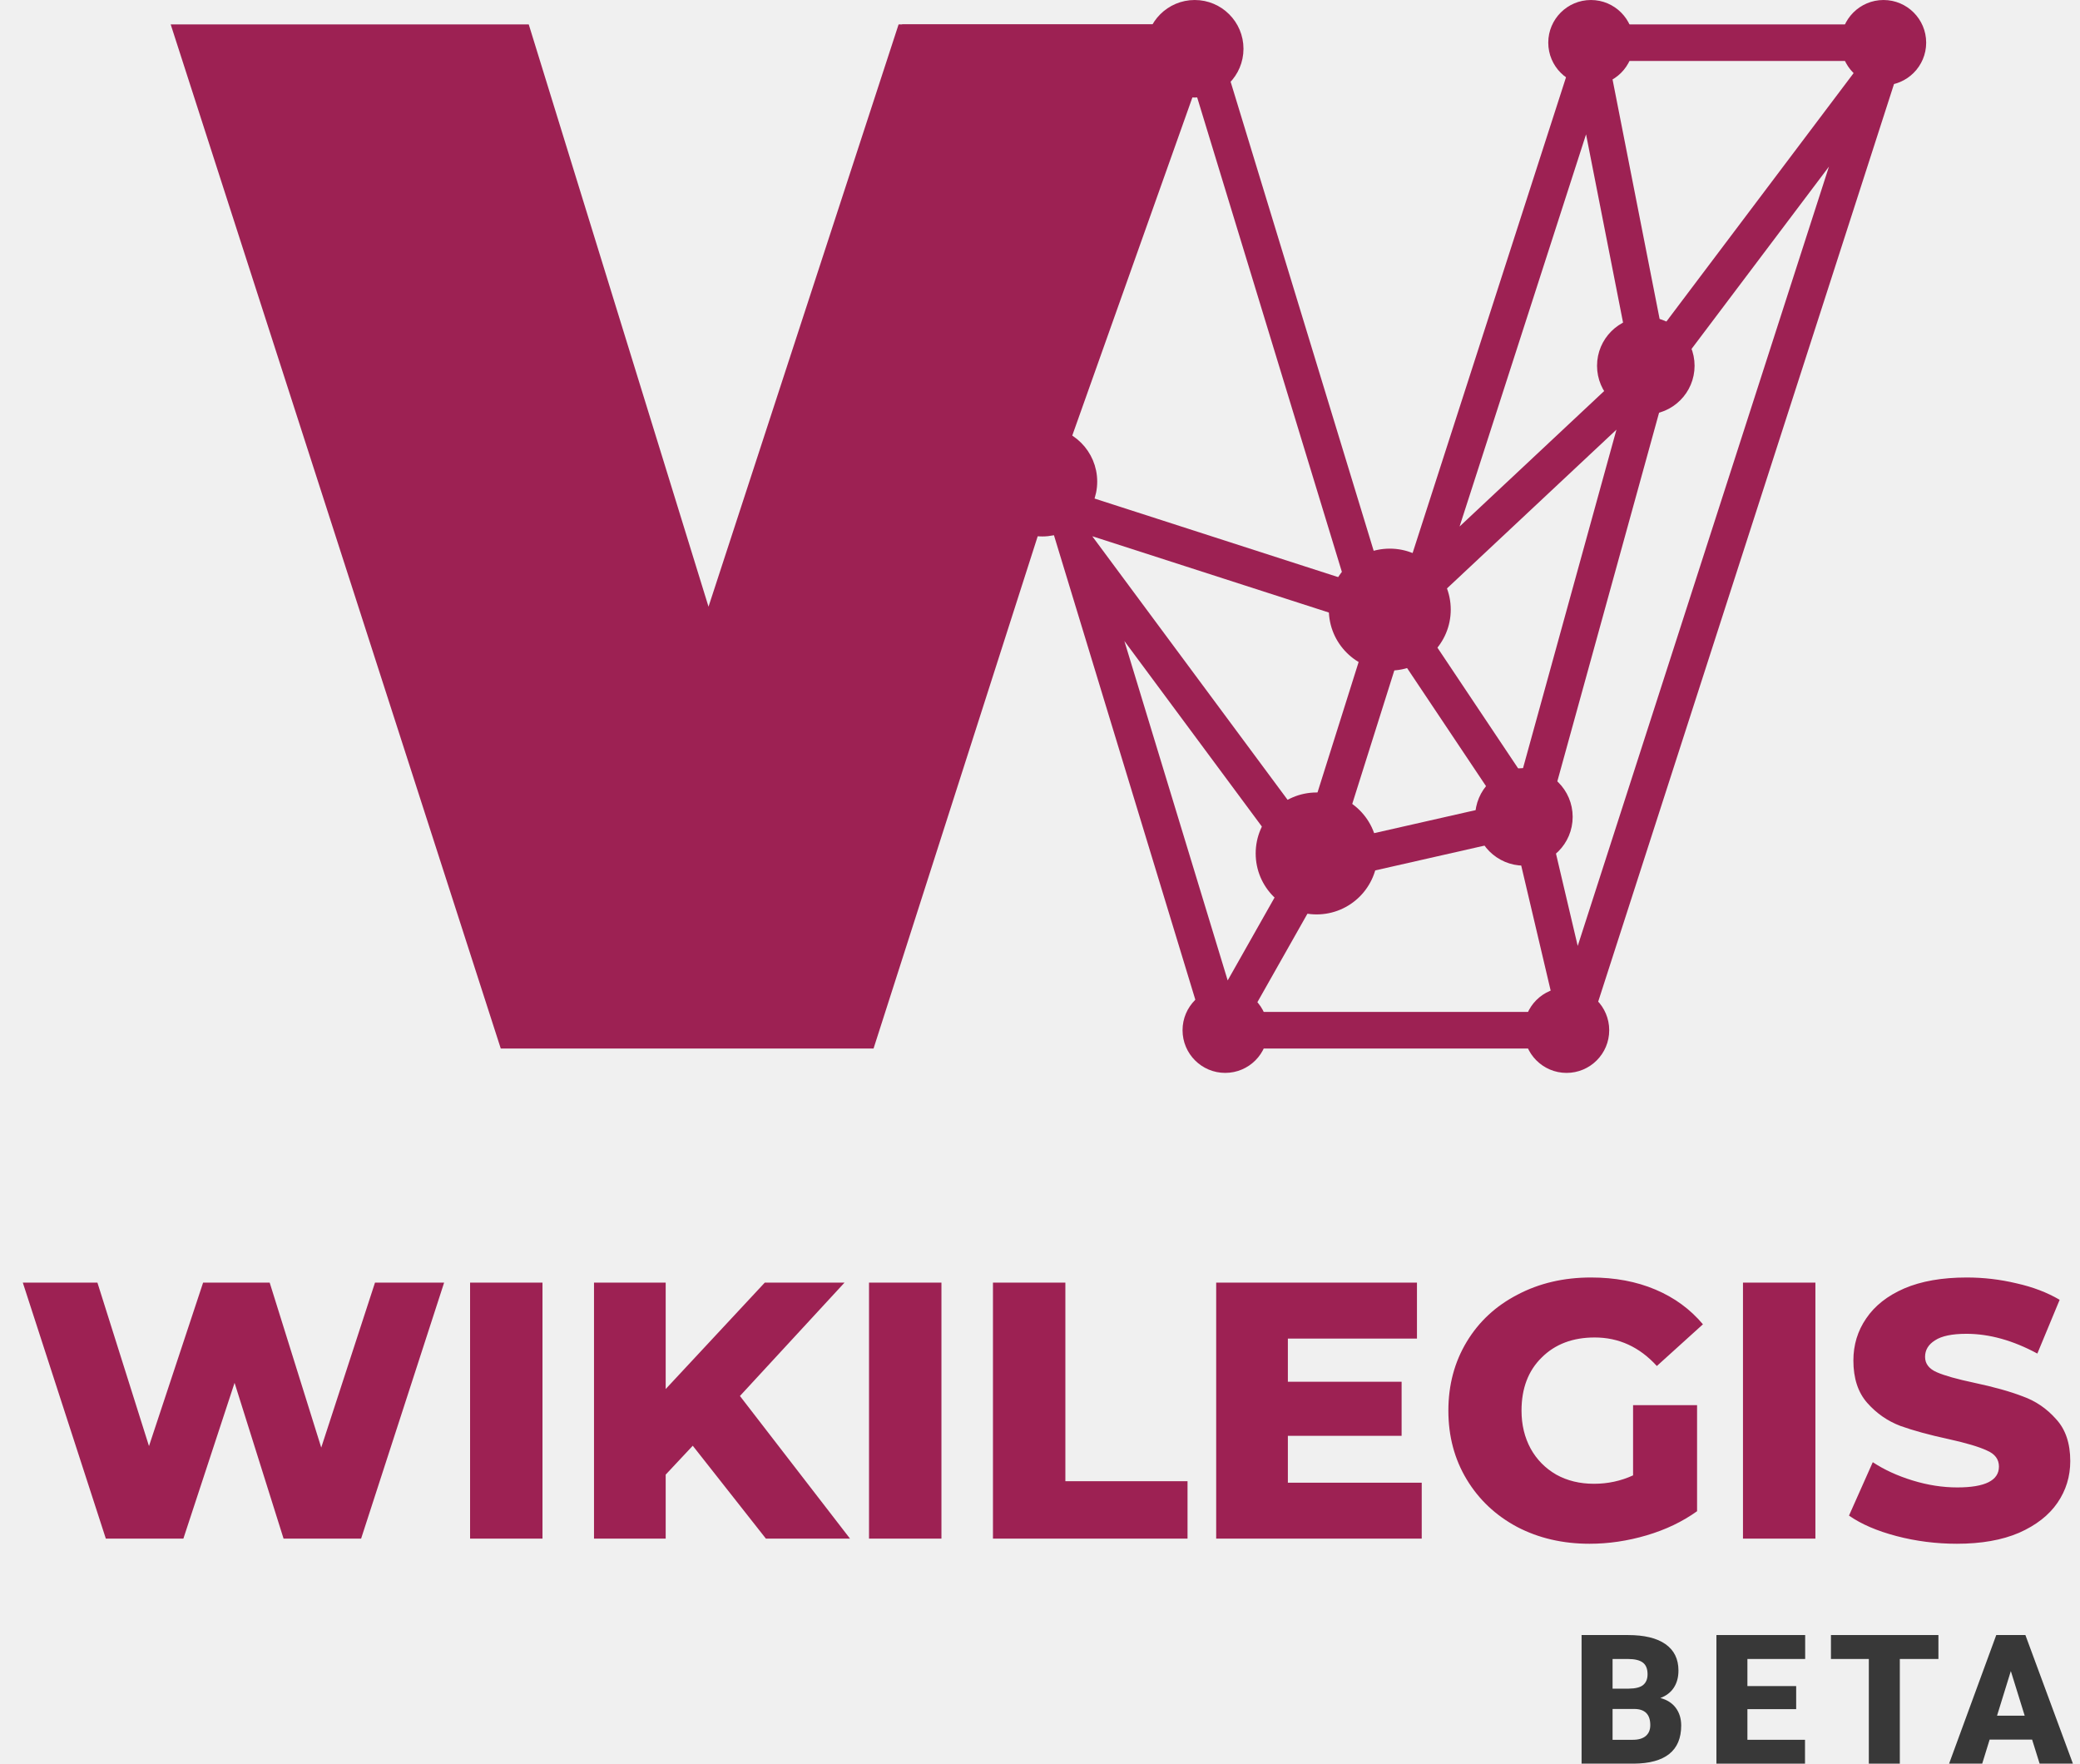
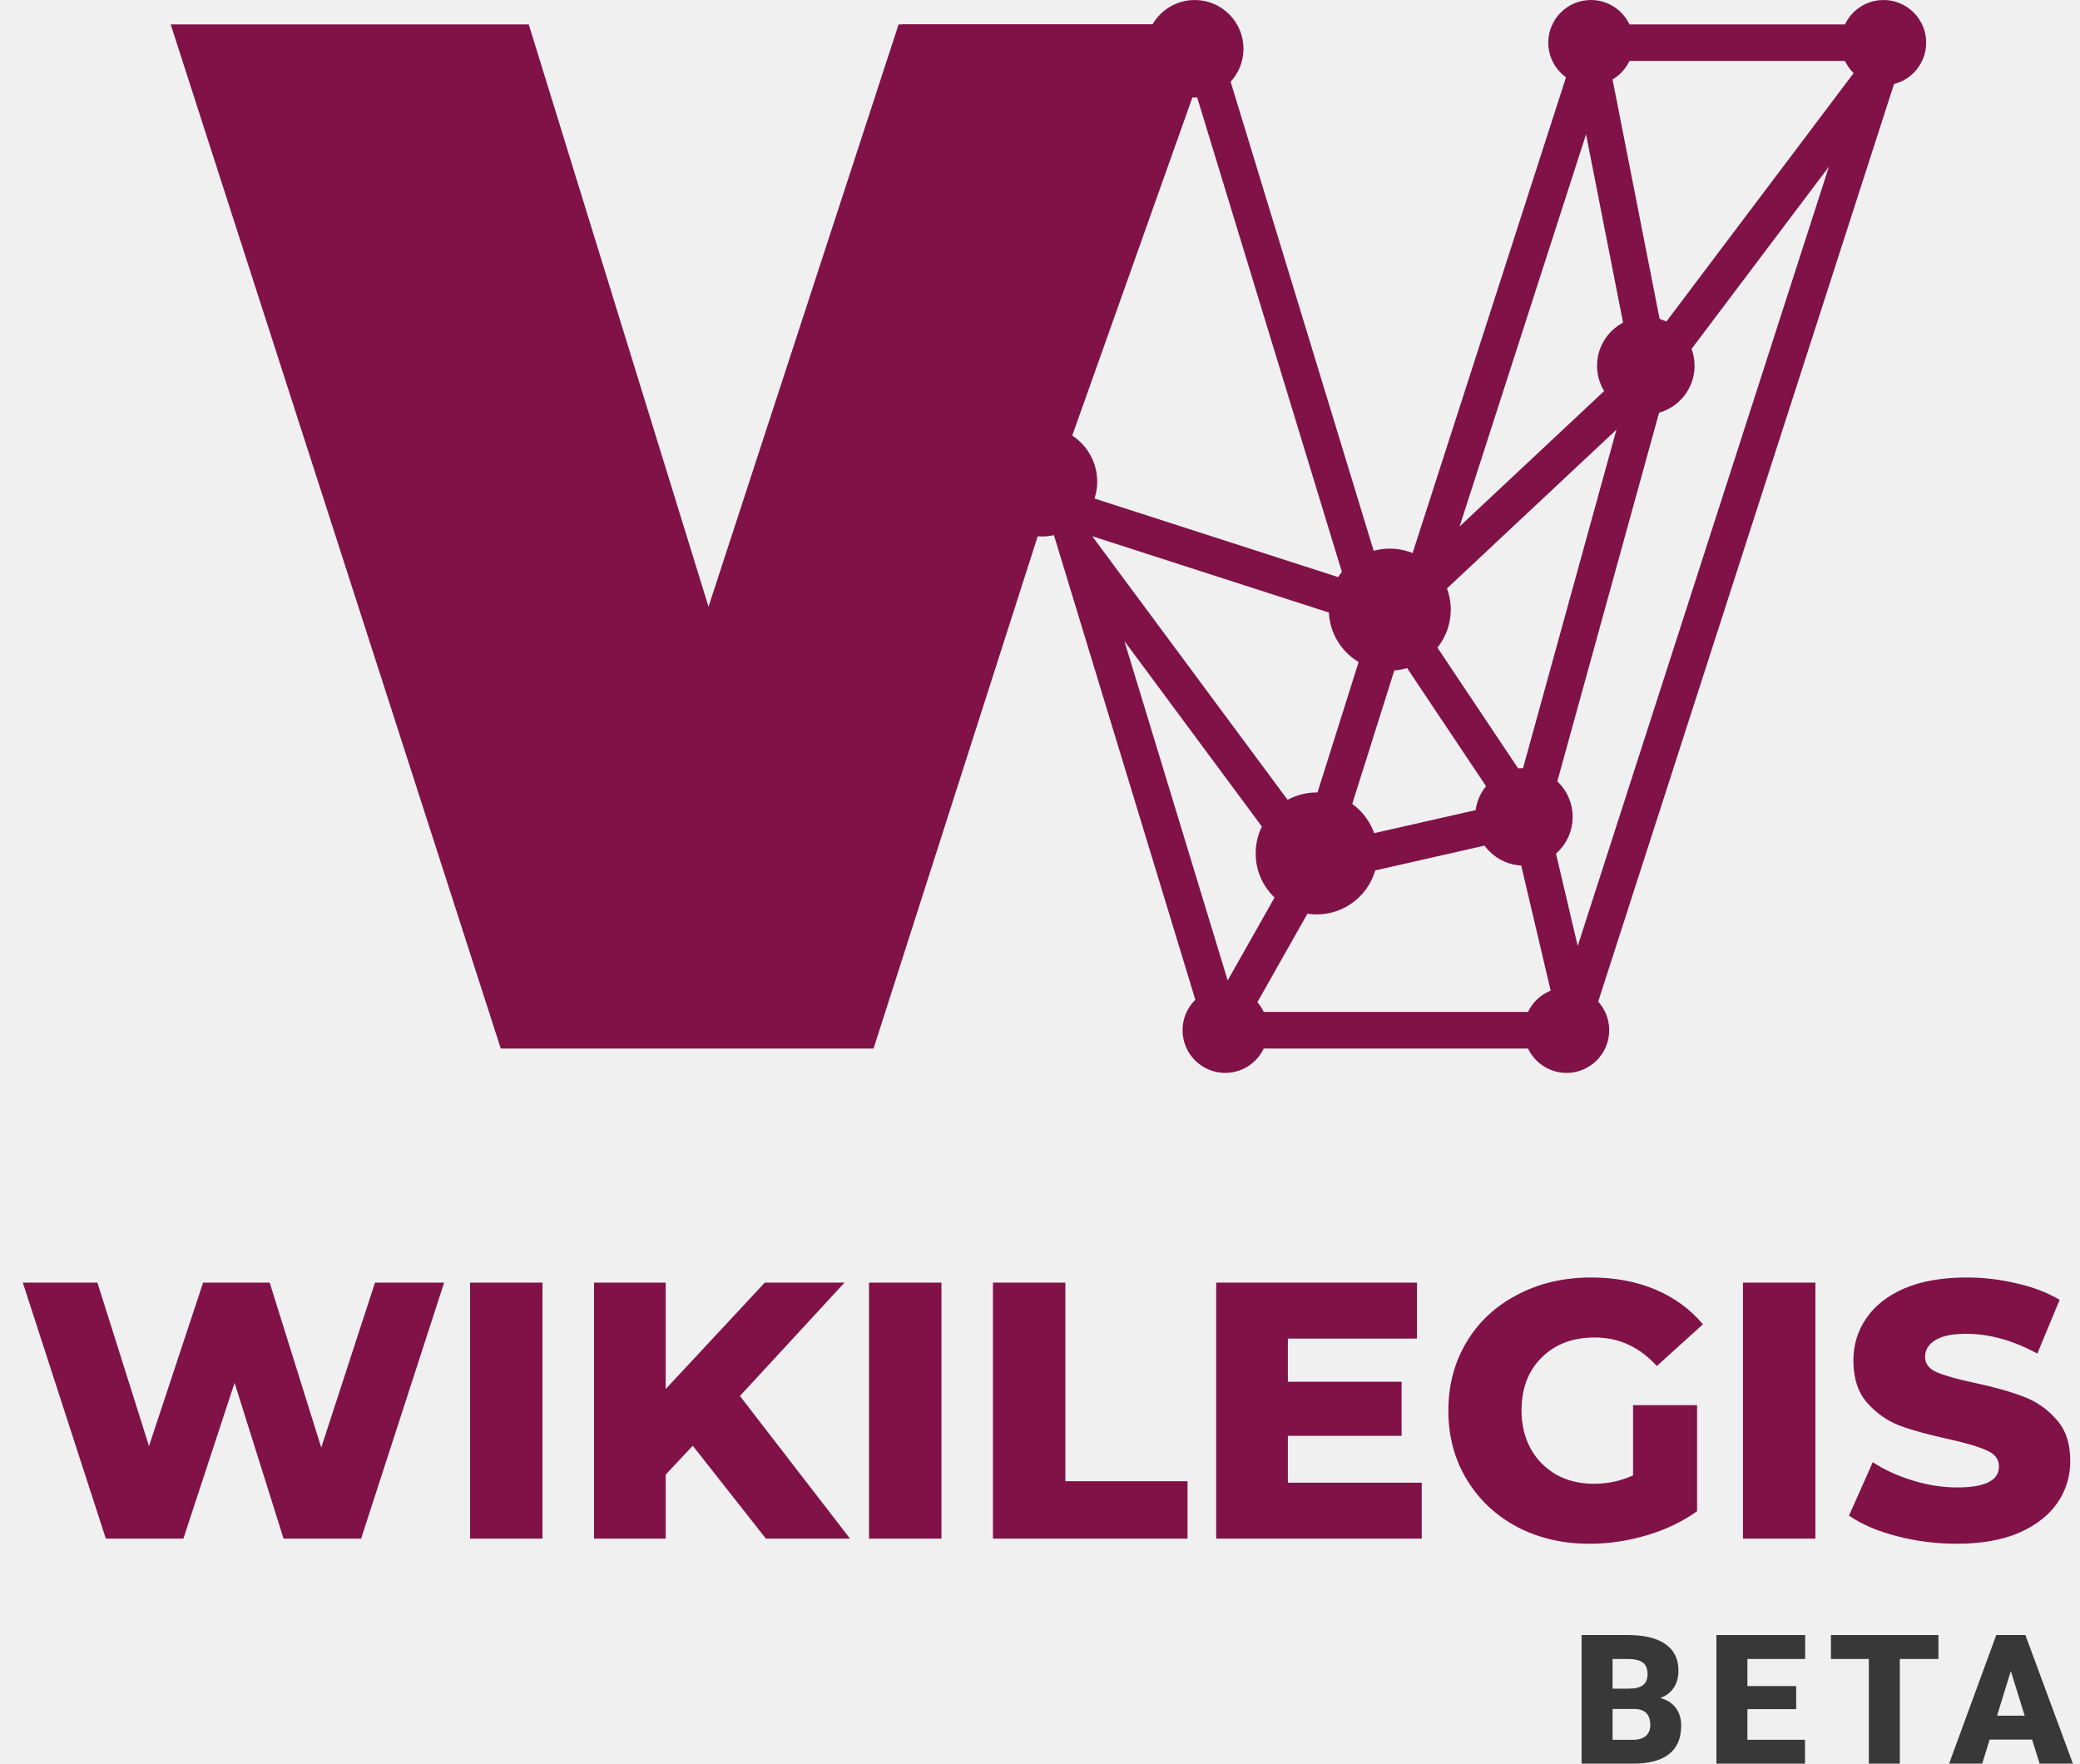
<svg xmlns="http://www.w3.org/2000/svg" width="138" height="117" viewBox="0 0 138 117" fill="none">
  <path d="M104.932 117V108.469H107.996C109.094 108.469 109.928 108.67 110.498 109.072C111.072 109.475 111.359 110.059 111.359 110.824C111.359 111.266 111.258 111.643 111.055 111.955C110.852 112.268 110.553 112.498 110.158 112.646C110.604 112.764 110.945 112.982 111.184 113.303C111.422 113.623 111.541 114.014 111.541 114.475C111.541 115.311 111.275 115.939 110.744 116.361C110.217 116.779 109.434 116.992 108.395 117H104.932ZM106.988 113.373V115.418H108.336C108.707 115.418 108.992 115.334 109.191 115.166C109.391 114.994 109.49 114.754 109.49 114.445C109.49 113.734 109.137 113.377 108.43 113.373H106.988ZM106.988 112.025H108.061C108.51 112.021 108.83 111.939 109.021 111.779C109.213 111.619 109.309 111.383 109.309 111.07C109.309 110.711 109.205 110.453 108.998 110.297C108.791 110.137 108.457 110.057 107.996 110.057H106.988V112.025Z" fill="#383838" />
  <path d="M119.169 113.385H115.934V115.418H119.755V117H113.878V108.469H119.766V110.057H115.934V111.855H119.169V113.385Z" fill="#383838" />
  <path d="M128.607 110.057H126.046V117H123.99V110.057H121.476V108.469H128.607V110.057Z" fill="#383838" />
  <path d="M134.823 115.406H132.004L131.512 117H129.315L132.444 108.469H134.377L137.53 117H135.321L134.823 115.406ZM132.496 113.818H134.33L133.411 110.859L132.496 113.818Z" fill="#383838" />
-   <path d="M29.466 85.088L23.958 102.073H18.814L15.563 91.737L12.166 102.073H7.022L1.513 85.088H6.463L9.885 95.934L13.476 85.088H17.892L21.313 96.032L24.88 85.088H29.466ZM31.188 85.088H35.992V102.073H31.188V85.088ZM45.962 95.91L44.166 97.827V102.073H39.41V85.088H44.166V92.149L50.742 85.088H56.032L49.092 92.61L56.396 102.073H50.815L45.962 95.91ZM57.656 85.088H62.461V102.073H57.656V85.088ZM65.879 85.088H70.683V98.264H78.788V102.073H65.879V85.088ZM94.326 98.361V102.073H80.689V85.088H94.01V88.801H85.445V91.664H92.991V95.255H85.445V98.361H94.326ZM108.348 93.217H112.594V100.254C111.624 100.949 110.508 101.483 109.246 101.855C107.984 102.227 106.722 102.413 105.461 102.413C103.681 102.413 102.08 102.041 100.656 101.297C99.233 100.537 98.117 99.485 97.308 98.143C96.499 96.8 96.094 95.279 96.094 93.581C96.094 91.882 96.499 90.362 97.308 89.019C98.117 87.676 99.241 86.633 100.68 85.889C102.12 85.129 103.746 84.749 105.558 84.749C107.143 84.749 108.566 85.015 109.828 85.549C111.09 86.083 112.141 86.851 112.983 87.854L109.925 90.621C108.777 89.359 107.402 88.728 105.8 88.728C104.344 88.728 103.172 89.173 102.282 90.062C101.392 90.936 100.947 92.109 100.947 93.581C100.947 94.519 101.15 95.36 101.554 96.104C101.958 96.832 102.525 97.407 103.252 97.827C103.98 98.232 104.814 98.434 105.752 98.434C106.674 98.434 107.539 98.248 108.348 97.876V93.217ZM115.64 85.088H120.445V102.073H115.64V85.088ZM129.832 102.413C128.457 102.413 127.122 102.243 125.828 101.904C124.534 101.564 123.483 101.111 122.674 100.545L124.251 97.002C125.011 97.504 125.893 97.908 126.896 98.215C127.899 98.523 128.886 98.676 129.856 98.676C131.7 98.676 132.622 98.215 132.622 97.293C132.622 96.808 132.356 96.452 131.822 96.226C131.304 95.983 130.463 95.732 129.298 95.474C128.02 95.198 126.953 94.907 126.095 94.6C125.238 94.276 124.502 93.767 123.887 93.071C123.272 92.376 122.965 91.438 122.965 90.257C122.965 89.221 123.248 88.291 123.814 87.466C124.381 86.625 125.222 85.962 126.338 85.476C127.47 84.991 128.853 84.749 130.487 84.749C131.603 84.749 132.703 84.878 133.787 85.137C134.871 85.379 135.825 85.743 136.65 86.229L135.17 89.796C133.553 88.922 131.983 88.485 130.463 88.485C129.508 88.485 128.813 88.631 128.376 88.922C127.939 89.197 127.721 89.561 127.721 90.014C127.721 90.467 127.98 90.807 128.497 91.033C129.015 91.26 129.848 91.494 130.997 91.737C132.291 92.012 133.358 92.311 134.2 92.635C135.057 92.942 135.793 93.443 136.408 94.139C137.039 94.818 137.354 95.749 137.354 96.929C137.354 97.948 137.071 98.871 136.505 99.695C135.939 100.521 135.089 101.184 133.957 101.685C132.825 102.171 131.45 102.413 129.832 102.413Z" fill="#9d2153" />
+   <path d="M29.466 85.088L23.958 102.073H18.814L15.563 91.737L12.166 102.073H7.022L1.513 85.088H6.463L9.885 95.934L13.476 85.088H17.892L21.313 96.032L24.88 85.088H29.466ZM31.188 85.088H35.992V102.073H31.188V85.088ZM45.962 95.91L44.166 97.827V102.073H39.41V85.088H44.166V92.149L50.742 85.088H56.032L49.092 92.61L56.396 102.073H50.815L45.962 95.91ZM57.656 85.088H62.461V102.073H57.656V85.088ZM65.879 85.088H70.683V98.264H78.788V102.073H65.879V85.088ZM94.326 98.361V102.073H80.689V85.088H94.01V88.801H85.445V91.664H92.991V95.255H85.445V98.361H94.326ZM108.348 93.217H112.594V100.254C111.624 100.949 110.508 101.483 109.246 101.855C107.984 102.227 106.722 102.413 105.461 102.413C103.681 102.413 102.08 102.041 100.656 101.297C99.233 100.537 98.117 99.485 97.308 98.143C96.499 96.8 96.094 95.279 96.094 93.581C96.094 91.882 96.499 90.362 97.308 89.019C98.117 87.676 99.241 86.633 100.68 85.889C102.12 85.129 103.746 84.749 105.558 84.749C107.143 84.749 108.566 85.015 109.828 85.549C111.09 86.083 112.141 86.851 112.983 87.854L109.925 90.621C108.777 89.359 107.402 88.728 105.8 88.728C104.344 88.728 103.172 89.173 102.282 90.062C101.392 90.936 100.947 92.109 100.947 93.581C100.947 94.519 101.15 95.36 101.554 96.104C101.958 96.832 102.525 97.407 103.252 97.827C103.98 98.232 104.814 98.434 105.752 98.434C106.674 98.434 107.539 98.248 108.348 97.876V93.217ZM115.64 85.088H120.445V102.073H115.64V85.088ZM129.832 102.413C128.457 102.413 127.122 102.243 125.828 101.904C124.534 101.564 123.483 101.111 122.674 100.545L124.251 97.002C125.011 97.504 125.893 97.908 126.896 98.215C127.899 98.523 128.886 98.676 129.856 98.676C131.7 98.676 132.622 98.215 132.622 97.293C132.622 96.808 132.356 96.452 131.822 96.226C131.304 95.983 130.463 95.732 129.298 95.474C128.02 95.198 126.953 94.907 126.095 94.6C125.238 94.276 124.502 93.767 123.887 93.071C123.272 92.376 122.965 91.438 122.965 90.257C122.965 89.221 123.248 88.291 123.814 87.466C124.381 86.625 125.222 85.962 126.338 85.476C127.47 84.991 128.853 84.749 130.487 84.749C131.603 84.749 132.703 84.878 133.787 85.137C134.871 85.379 135.825 85.743 136.65 86.229L135.17 89.796C133.553 88.922 131.983 88.485 130.463 88.485C129.508 88.485 128.813 88.631 128.376 88.922C127.939 89.197 127.721 89.561 127.721 90.014C127.721 90.467 127.98 90.807 128.497 91.033C129.015 91.26 129.848 91.494 130.997 91.737C132.291 92.012 133.358 92.311 134.2 92.635C135.057 92.942 135.793 93.443 136.408 94.139C137.039 94.818 137.354 95.749 137.354 96.929C137.354 97.948 137.071 98.871 136.505 99.695C135.939 100.521 135.089 101.184 133.957 101.685C132.825 102.171 131.45 102.413 129.832 102.413Z" fill="#801248" />
  <mask id="path-3-inside-1" fill="white">
    <path d="M126.936 1.618L105.031 69.559H80.291L69.241 33.259L59.853 2.426V1.618H80.487L92.417 40.732L105.031 1.618H126.936Z" />
  </mask>
-   <path d="M69.241 33.259L69.614 32.104C69.112 31.942 68.563 32.123 68.255 32.551C67.948 32.98 67.953 33.558 68.266 33.981L69.241 33.259ZM81.347 70.156L88.209 58.024L86.097 56.829L79.235 68.962L81.347 70.156ZM110.531 25.399L127.905 2.348L125.967 0.887L108.593 23.939L110.531 25.399ZM103.841 1.852L108.372 24.903L110.753 24.435L106.222 1.384L103.841 1.852ZM92.789 39.578L69.614 32.104L68.869 34.413L92.044 41.887L92.789 39.578ZM88.127 56.704L70.216 32.536L68.266 33.981L86.178 58.149L88.127 56.704ZM108.733 23.784L91.587 39.847L93.246 41.618L110.392 25.555L108.733 23.784ZM88.31 57.791L93.574 41.097L91.26 40.367L85.996 57.062L88.31 57.791ZM87.421 58.61L101.682 55.374L101.145 53.008L86.884 56.243L87.421 58.61ZM102.583 54.514L110.732 24.992L108.393 24.346L100.244 53.868L102.583 54.514ZM106.212 69.281L102.594 53.913L100.232 54.469L103.851 69.837L106.212 69.281ZM102.422 53.517L93.425 40.058L91.408 41.407L100.405 54.865L102.422 53.517ZM126.936 1.618L129.245 2.362C129.483 1.624 129.354 0.816 128.897 0.189C128.441 -0.438 127.712 -0.809 126.936 -0.809V1.618ZM105.031 69.559V71.985C106.085 71.985 107.018 71.306 107.341 70.303L105.031 69.559ZM80.291 69.559L77.97 70.266C78.281 71.287 79.223 71.985 80.291 71.985V69.559ZM69.241 33.259L71.562 32.552L71.562 32.552L69.241 33.259ZM80.487 1.618L82.808 0.91C82.496 -0.111 81.554 -0.809 80.487 -0.809V1.618ZM92.417 40.732L90.096 41.44C90.405 42.455 91.337 43.15 92.397 43.159C93.458 43.167 94.401 42.486 94.726 41.477L92.417 40.732ZM105.031 1.618V-0.809C103.978 -0.809 103.045 -0.129 102.722 0.873L105.031 1.618ZM59.853 2.426H57.427C57.427 2.666 57.462 2.904 57.532 3.133L59.853 2.426ZM59.853 1.618V-0.809C58.513 -0.809 57.427 0.278 57.427 1.618L59.853 1.618ZM124.626 0.873L102.722 68.814L107.341 70.303L129.245 2.362L124.626 0.873ZM105.031 67.132H80.291V71.985H105.031V67.132ZM82.612 68.852L71.562 32.552L66.92 33.965L77.97 70.266L82.612 68.852ZM78.166 2.326L90.096 41.44L94.738 40.025L82.808 0.91L78.166 2.326ZM94.726 41.477L107.341 2.362L102.722 0.873L90.108 39.988L94.726 41.477ZM105.031 4.044H126.936V-0.809H105.031V4.044ZM62.28 2.426V1.618H57.427V2.426H62.28ZM59.853 4.044H80.487V-0.809H59.853V4.044ZM71.562 32.552L62.175 1.72L57.532 3.133L66.92 33.966L71.562 32.552Z" fill="#9d2153" mask="url(#path-3-inside-1)" />
-   <path d="M68.447 32.853L68.441 32.87L68.435 32.889L57.072 68.346H34.107L12.99 2.831H34.185L45.848 40.605L46.975 44.255L48.161 40.624L60.499 2.831H79.114L68.447 32.853Z" fill="#9d2153" stroke="#9d2153" stroke-width="2.426" />
-   <circle cx="92.207" cy="40.441" r="3.64" transform="rotate(-180 92.2071 40.4412)" fill="#9d2153" stroke="#9d2153" stroke-width="0.809" />
-   <circle cx="109.193" cy="24.265" r="2.831" transform="rotate(-180 109.193 24.2649)" fill="#9d2153" stroke="#9d2153" stroke-width="0.809" />
-   <circle cx="87.355" cy="56.618" r="3.64" transform="rotate(-180 87.3546 56.6177)" fill="#9d2153" stroke="#9d2153" stroke-width="0.809" />
-   <circle cx="101.105" cy="54.191" r="2.831" transform="rotate(-180 101.105 54.1912)" fill="#9d2153" stroke="#9d2153" stroke-width="0.809" />
-   <circle cx="81.287" cy="68.346" r="2.426" transform="rotate(-180 81.2875 68.3456)" fill="#9d2153" stroke="#9d2153" stroke-width="0.809" />
-   <path d="M103.935 65.919C102.595 65.919 101.509 67.005 101.509 68.346C101.509 69.686 102.595 70.772 103.935 70.772C105.275 70.772 106.361 69.686 106.361 68.346C106.361 67.005 105.275 65.919 103.935 65.919Z" fill="#9d2153" stroke="#9d2153" stroke-width="0.809" />
-   <circle cx="124.964" cy="2.831" r="2.426" transform="rotate(-180 124.964 2.83097)" fill="#9d2153" stroke="#9d2153" stroke-width="0.809" />
-   <circle cx="105.552" cy="2.831" r="2.426" transform="rotate(-180 105.552 2.83097)" fill="#9d2153" stroke="#9d2153" stroke-width="0.809" />
-   <circle cx="79.265" cy="3.235" r="2.831" transform="rotate(-180 79.2649 3.23539)" fill="#9d2153" stroke="#9d2153" stroke-width="0.809" />
-   <path d="M69.155 28.713C67.369 28.713 65.92 30.162 65.92 31.949C65.92 33.736 67.369 35.184 69.155 35.184C70.942 35.184 72.391 33.736 72.391 31.949C72.391 30.162 70.942 28.713 69.155 28.713Z" fill="#9d2153" stroke="#9d2153" stroke-width="0.809" />
+   <path d="M69.241 33.259L69.614 32.104C69.112 31.942 68.563 32.123 68.255 32.551C67.948 32.98 67.953 33.558 68.266 33.981L69.241 33.259ZM81.347 70.156L88.209 58.024L86.097 56.829L79.235 68.962L81.347 70.156ZM110.531 25.399L127.905 2.348L125.967 0.887L108.593 23.939L110.531 25.399ZM103.841 1.852L108.372 24.903L110.753 24.435L106.222 1.384L103.841 1.852ZM92.789 39.578L69.614 32.104L68.869 34.413L92.044 41.887L92.789 39.578ZM88.127 56.704L70.216 32.536L68.266 33.981L86.178 58.149L88.127 56.704ZM108.733 23.784L91.587 39.847L93.246 41.618L110.392 25.555L108.733 23.784ZM88.31 57.791L93.574 41.097L91.26 40.367L85.996 57.062L88.31 57.791ZM87.421 58.61L101.682 55.374L101.145 53.008L86.884 56.243L87.421 58.61ZM102.583 54.514L110.732 24.992L108.393 24.346L100.244 53.868L102.583 54.514ZM106.212 69.281L102.594 53.913L100.232 54.469L103.851 69.837L106.212 69.281ZM102.422 53.517L93.425 40.058L91.408 41.407L100.405 54.865L102.422 53.517ZM126.936 1.618L129.245 2.362C129.483 1.624 129.354 0.816 128.897 0.189C128.441 -0.438 127.712 -0.809 126.936 -0.809V1.618ZM105.031 69.559V71.985C106.085 71.985 107.018 71.306 107.341 70.303L105.031 69.559ZM80.291 69.559L77.97 70.266C78.281 71.287 79.223 71.985 80.291 71.985V69.559ZM69.241 33.259L71.562 32.552L71.562 32.552L69.241 33.259ZM80.487 1.618L82.808 0.91C82.496 -0.111 81.554 -0.809 80.487 -0.809V1.618ZM92.417 40.732L90.096 41.44C90.405 42.455 91.337 43.15 92.397 43.159C93.458 43.167 94.401 42.486 94.726 41.477L92.417 40.732ZM105.031 1.618V-0.809C103.978 -0.809 103.045 -0.129 102.722 0.873L105.031 1.618ZM59.853 2.426H57.427C57.427 2.666 57.462 2.904 57.532 3.133L59.853 2.426ZM59.853 1.618V-0.809C58.513 -0.809 57.427 0.278 57.427 1.618L59.853 1.618ZM124.626 0.873L102.722 68.814L107.341 70.303L129.245 2.362L124.626 0.873ZM105.031 67.132H80.291V71.985H105.031V67.132ZM82.612 68.852L71.562 32.552L66.92 33.965L77.97 70.266L82.612 68.852ZM78.166 2.326L90.096 41.44L94.738 40.025L82.808 0.91L78.166 2.326ZM94.726 41.477L107.341 2.362L102.722 0.873L90.108 39.988L94.726 41.477ZM105.031 4.044H126.936V-0.809H105.031V4.044ZM62.28 2.426V1.618H57.427V2.426H62.28ZM59.853 4.044H80.487V-0.809H59.853V4.044ZM71.562 32.552L62.175 1.72L57.532 3.133L66.92 33.966L71.562 32.552Z" fill="#801248" mask="url(#path-3-inside-1)" />
+   <path d="M68.447 32.853L68.441 32.87L68.435 32.889L57.072 68.346H34.107L12.99 2.831H34.185L45.848 40.605L46.975 44.255L48.161 40.624L60.499 2.831H79.114L68.447 32.853Z" fill="#801248" stroke="#801248" stroke-width="2.426" />
+   <circle cx="92.207" cy="40.441" r="3.64" transform="rotate(-180 92.2071 40.4412)" fill="#801248" stroke="#801248" stroke-width="0.809" />
+   <circle cx="109.193" cy="24.265" r="2.831" transform="rotate(-180 109.193 24.2649)" fill="#801248" stroke="#801248" stroke-width="0.809" />
+   <circle cx="87.355" cy="56.618" r="3.64" transform="rotate(-180 87.3546 56.6177)" fill="#801248" stroke="#801248" stroke-width="0.809" />
+   <circle cx="101.105" cy="54.191" r="2.831" transform="rotate(-180 101.105 54.1912)" fill="#801248" stroke="#801248" stroke-width="0.809" />
+   <circle cx="81.287" cy="68.346" r="2.426" transform="rotate(-180 81.2875 68.3456)" fill="#801248" stroke="#801248" stroke-width="0.809" />
+   <path d="M103.935 65.919C102.595 65.919 101.509 67.005 101.509 68.346C101.509 69.686 102.595 70.772 103.935 70.772C105.275 70.772 106.361 69.686 106.361 68.346C106.361 67.005 105.275 65.919 103.935 65.919Z" fill="#801248" stroke="#801248" stroke-width="0.809" />
+   <circle cx="124.964" cy="2.831" r="2.426" transform="rotate(-180 124.964 2.83097)" fill="#801248" stroke="#801248" stroke-width="0.809" />
+   <circle cx="105.552" cy="2.831" r="2.426" transform="rotate(-180 105.552 2.83097)" fill="#801248" stroke="#801248" stroke-width="0.809" />
+   <circle cx="79.265" cy="3.235" r="2.831" transform="rotate(-180 79.2649 3.23539)" fill="#801248" stroke="#801248" stroke-width="0.809" />
+   <path d="M69.155 28.713C67.369 28.713 65.92 30.162 65.92 31.949C65.92 33.736 67.369 35.184 69.155 35.184C70.942 35.184 72.391 33.736 72.391 31.949C72.391 30.162 70.942 28.713 69.155 28.713Z" fill="#801248" stroke="#801248" stroke-width="0.809" />
</svg>
